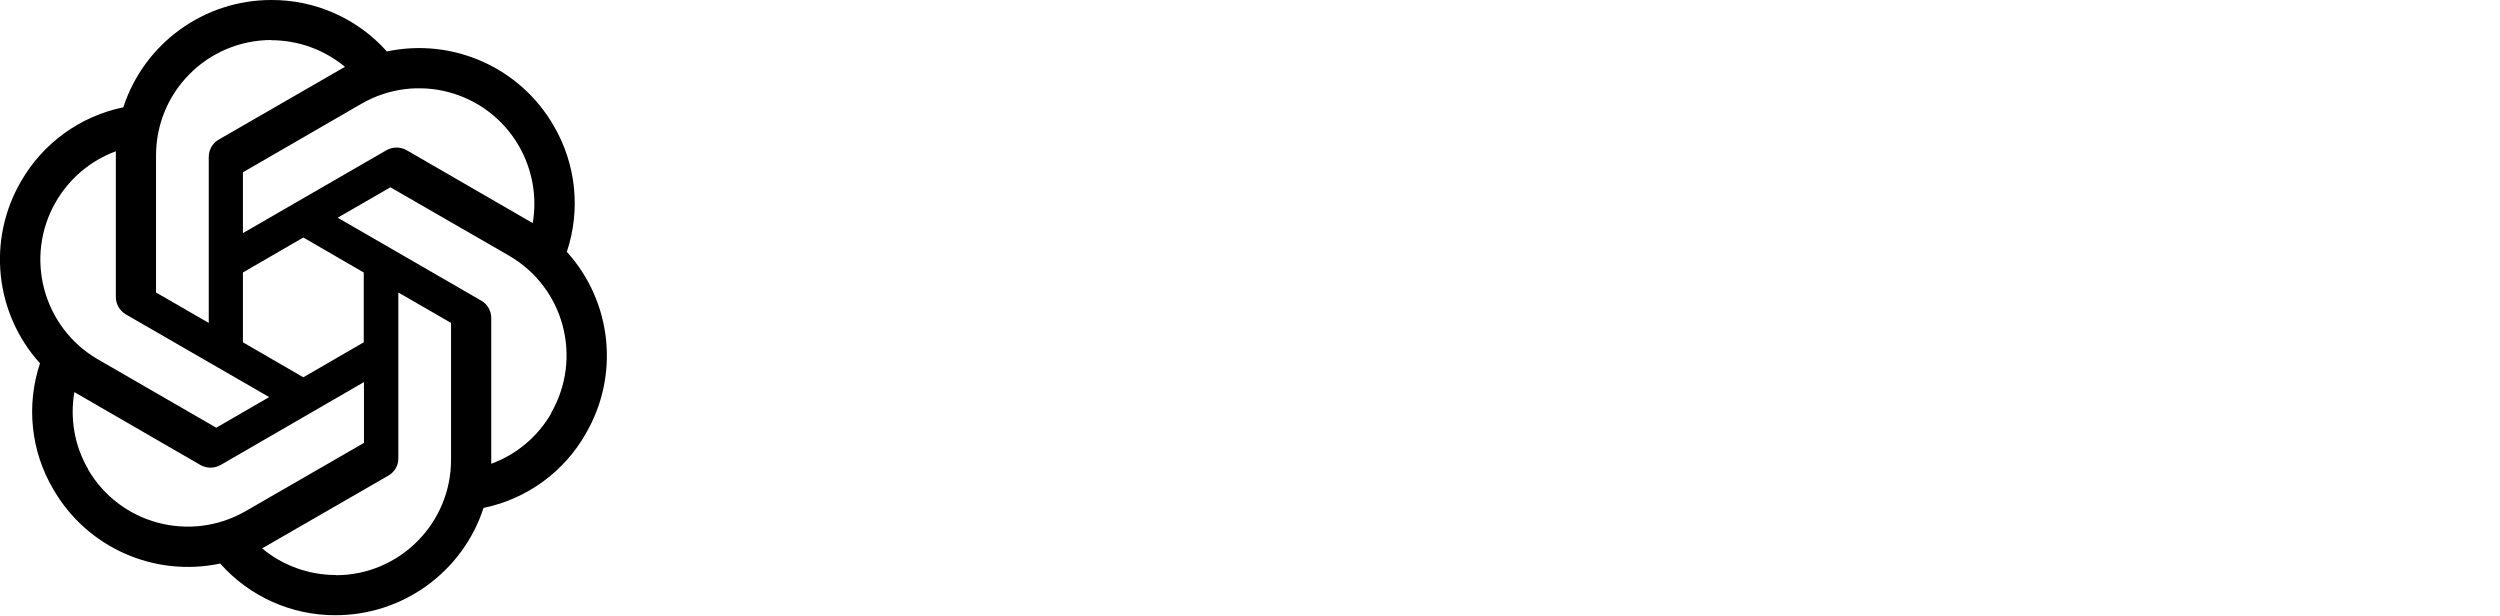
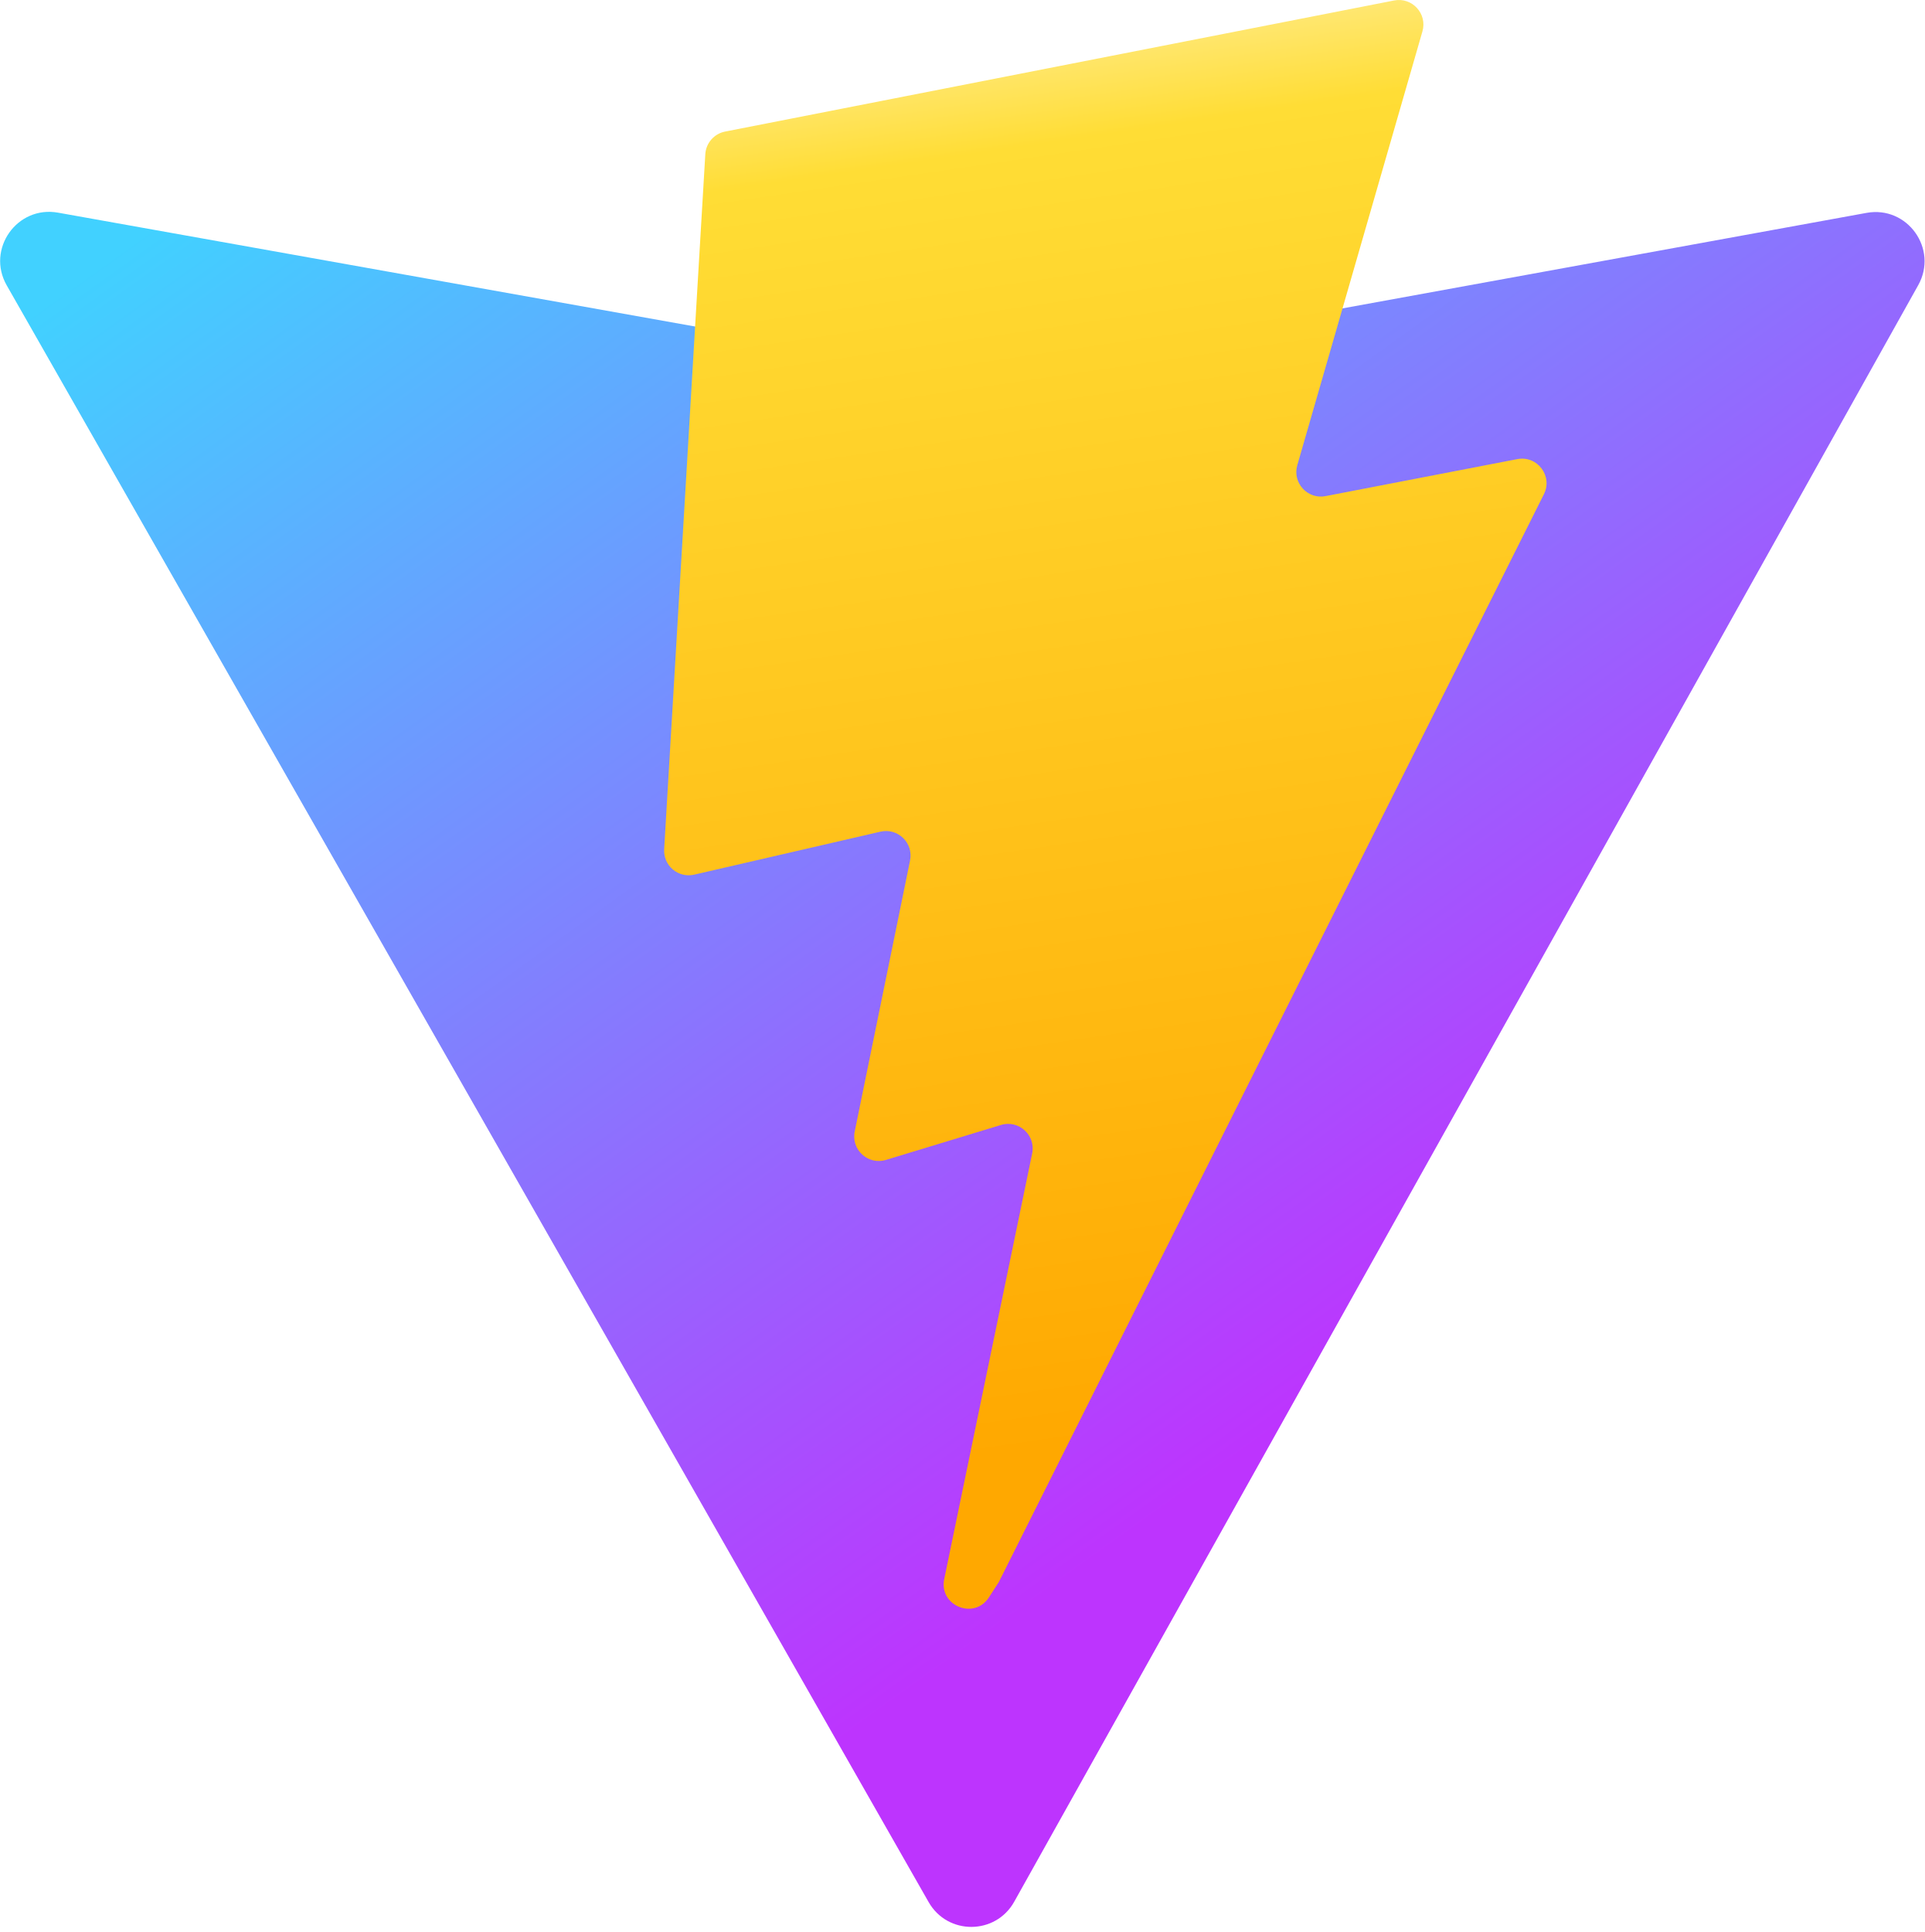
- <svg xmlns="http://www.w3.org/2000/svg" id="openai-horizontal" viewBox="0 0 120 29.53">
-   <path d="M27.21,12.08c.67-2.01,.44-4.21-.63-6.04-1.61-2.8-4.85-4.24-8.01-3.57C17.16,.89,15.14-.01,13.02,0c-3.23,0-6.1,2.08-7.1,5.15-2.08,.43-3.87,1.73-4.92,3.57-1.62,2.8-1.25,6.32,.92,8.72-.67,2.01-.44,4.21,.63,6.03,1.61,2.81,4.85,4.25,8.02,3.58,1.4,1.58,3.42,2.49,5.54,2.48,3.23,0,6.1-2.08,7.1-5.15,2.08-.43,3.87-1.73,4.91-3.57,1.63-2.8,1.26-6.32-.91-8.72Zm-2.3-5.07c.64,1.12,.88,2.43,.66,3.7-.04-.03-.12-.07-.17-.1l-5.88-3.4c-.3-.17-.67-.17-.97,0l-6.89,3.98v-2.92l5.69-3.29c2.65-1.53,6.03-.62,7.56,2.03Zm-13.25,6.07l2.9-1.68,2.9,1.68v3.35l-2.9,1.68-2.9-1.68v-3.35ZM13.01,1.93c1.3,0,2.55,.45,3.55,1.28-.04,.02-.12,.07-.18,.1l-5.88,3.39c-.3,.17-.48,.49-.48,.84v7.96l-2.53-1.46V7.46c0-3.06,2.47-5.53,5.53-5.54ZM2.68,9.69h0c.65-1.12,1.66-1.98,2.88-2.43v6.99c0,.35,.18,.66,.48,.84l6.88,3.97-2.54,1.47-5.68-3.28c-2.64-1.53-3.55-4.91-2.02-7.56Zm1.55,12.83h0c-.65-1.11-.88-2.43-.66-3.7,.04,.03,.12,.07,.17,.1l5.88,3.4c.3,.17,.67,.17,.97,0l6.88-3.98v2.92l-5.69,3.28c-2.65,1.52-6.03,.62-7.56-2.02Zm11.89,5.08c-1.29,0-2.55-.45-3.54-1.28,.04-.02,.13-.07,.18-.1l5.88-3.39c.3-.17,.49-.49,.48-.84v-7.95l2.53,1.46v6.57c0,3.06-2.48,5.54-5.53,5.54Zm10.34-7.76c-.65,1.12-1.67,1.98-2.88,2.42v-6.99c0-.35-.18-.67-.48-.84h0l-6.89-3.98,2.53-1.46,5.69,3.28c2.65,1.53,3.55,4.91,2.02,7.56Z" />
+ <svg xmlns="http://www.w3.org/2000/svg" aria-hidden="true" role="img" class="iconify iconify--logos" width="31.88" height="32" preserveAspectRatio="xMidYMid meet" viewBox="0 0 256 257">
+   <defs>
+     <linearGradient id="IconifyId1813088fe1fbc01fb466" x1="-.828%" x2="57.636%" y1="7.652%" y2="78.411%">
+       <stop offset="0%" stop-color="#41D1FF" />
+       <stop offset="100%" stop-color="#BD34FE" />
+     </linearGradient>
+     <linearGradient id="IconifyId1813088fe1fbc01fb467" x1="43.376%" x2="50.316%" y1="2.242%" y2="89.03%">
+       <stop offset="0%" stop-color="#FFEA83" />
+       <stop offset="8.333%" stop-color="#FFDD35" />
+       <stop offset="100%" stop-color="#FFA800" />
+     </linearGradient>
+   </defs>
+   <path fill="url(#IconifyId1813088fe1fbc01fb466)" d="M255.153 37.938L134.897 252.976c-2.483 4.44-8.862 4.466-11.382.048L.875 37.958c-2.746-4.814 1.371-10.646 6.827-9.67l120.385 21.517a6.537 6.537 0 0 0 2.322-.004l117.867-21.483c5.438-.991 9.574 4.796 6.877 9.62Z" />
+   <path fill="url(#IconifyId1813088fe1fbc01fb467)" d="M185.432.063L96.44 17.501a3.268 3.268 0 0 0-2.634 3.014l-5.474 92.456a3.268 3.268 0 0 0 3.997 3.378l24.777-5.718c2.318-.535 4.413 1.507 3.936 3.838l-7.361 36.047c-.495 2.426 1.782 4.5 4.151 3.78l15.304-4.649c2.372-.72 4.652 1.36 4.15 3.788l-11.698 56.621c-.732 3.542 3.979 5.473 5.943 2.437l1.313-2.028l72.516-144.72c1.215-2.423-.88-5.186-3.54-4.672l-25.505 4.922c-2.396.462-4.435-1.77-3.759-4.114l16.646-57.705c.677-2.35-1.37-4.583-3.769-4.113Z" />
</svg>
